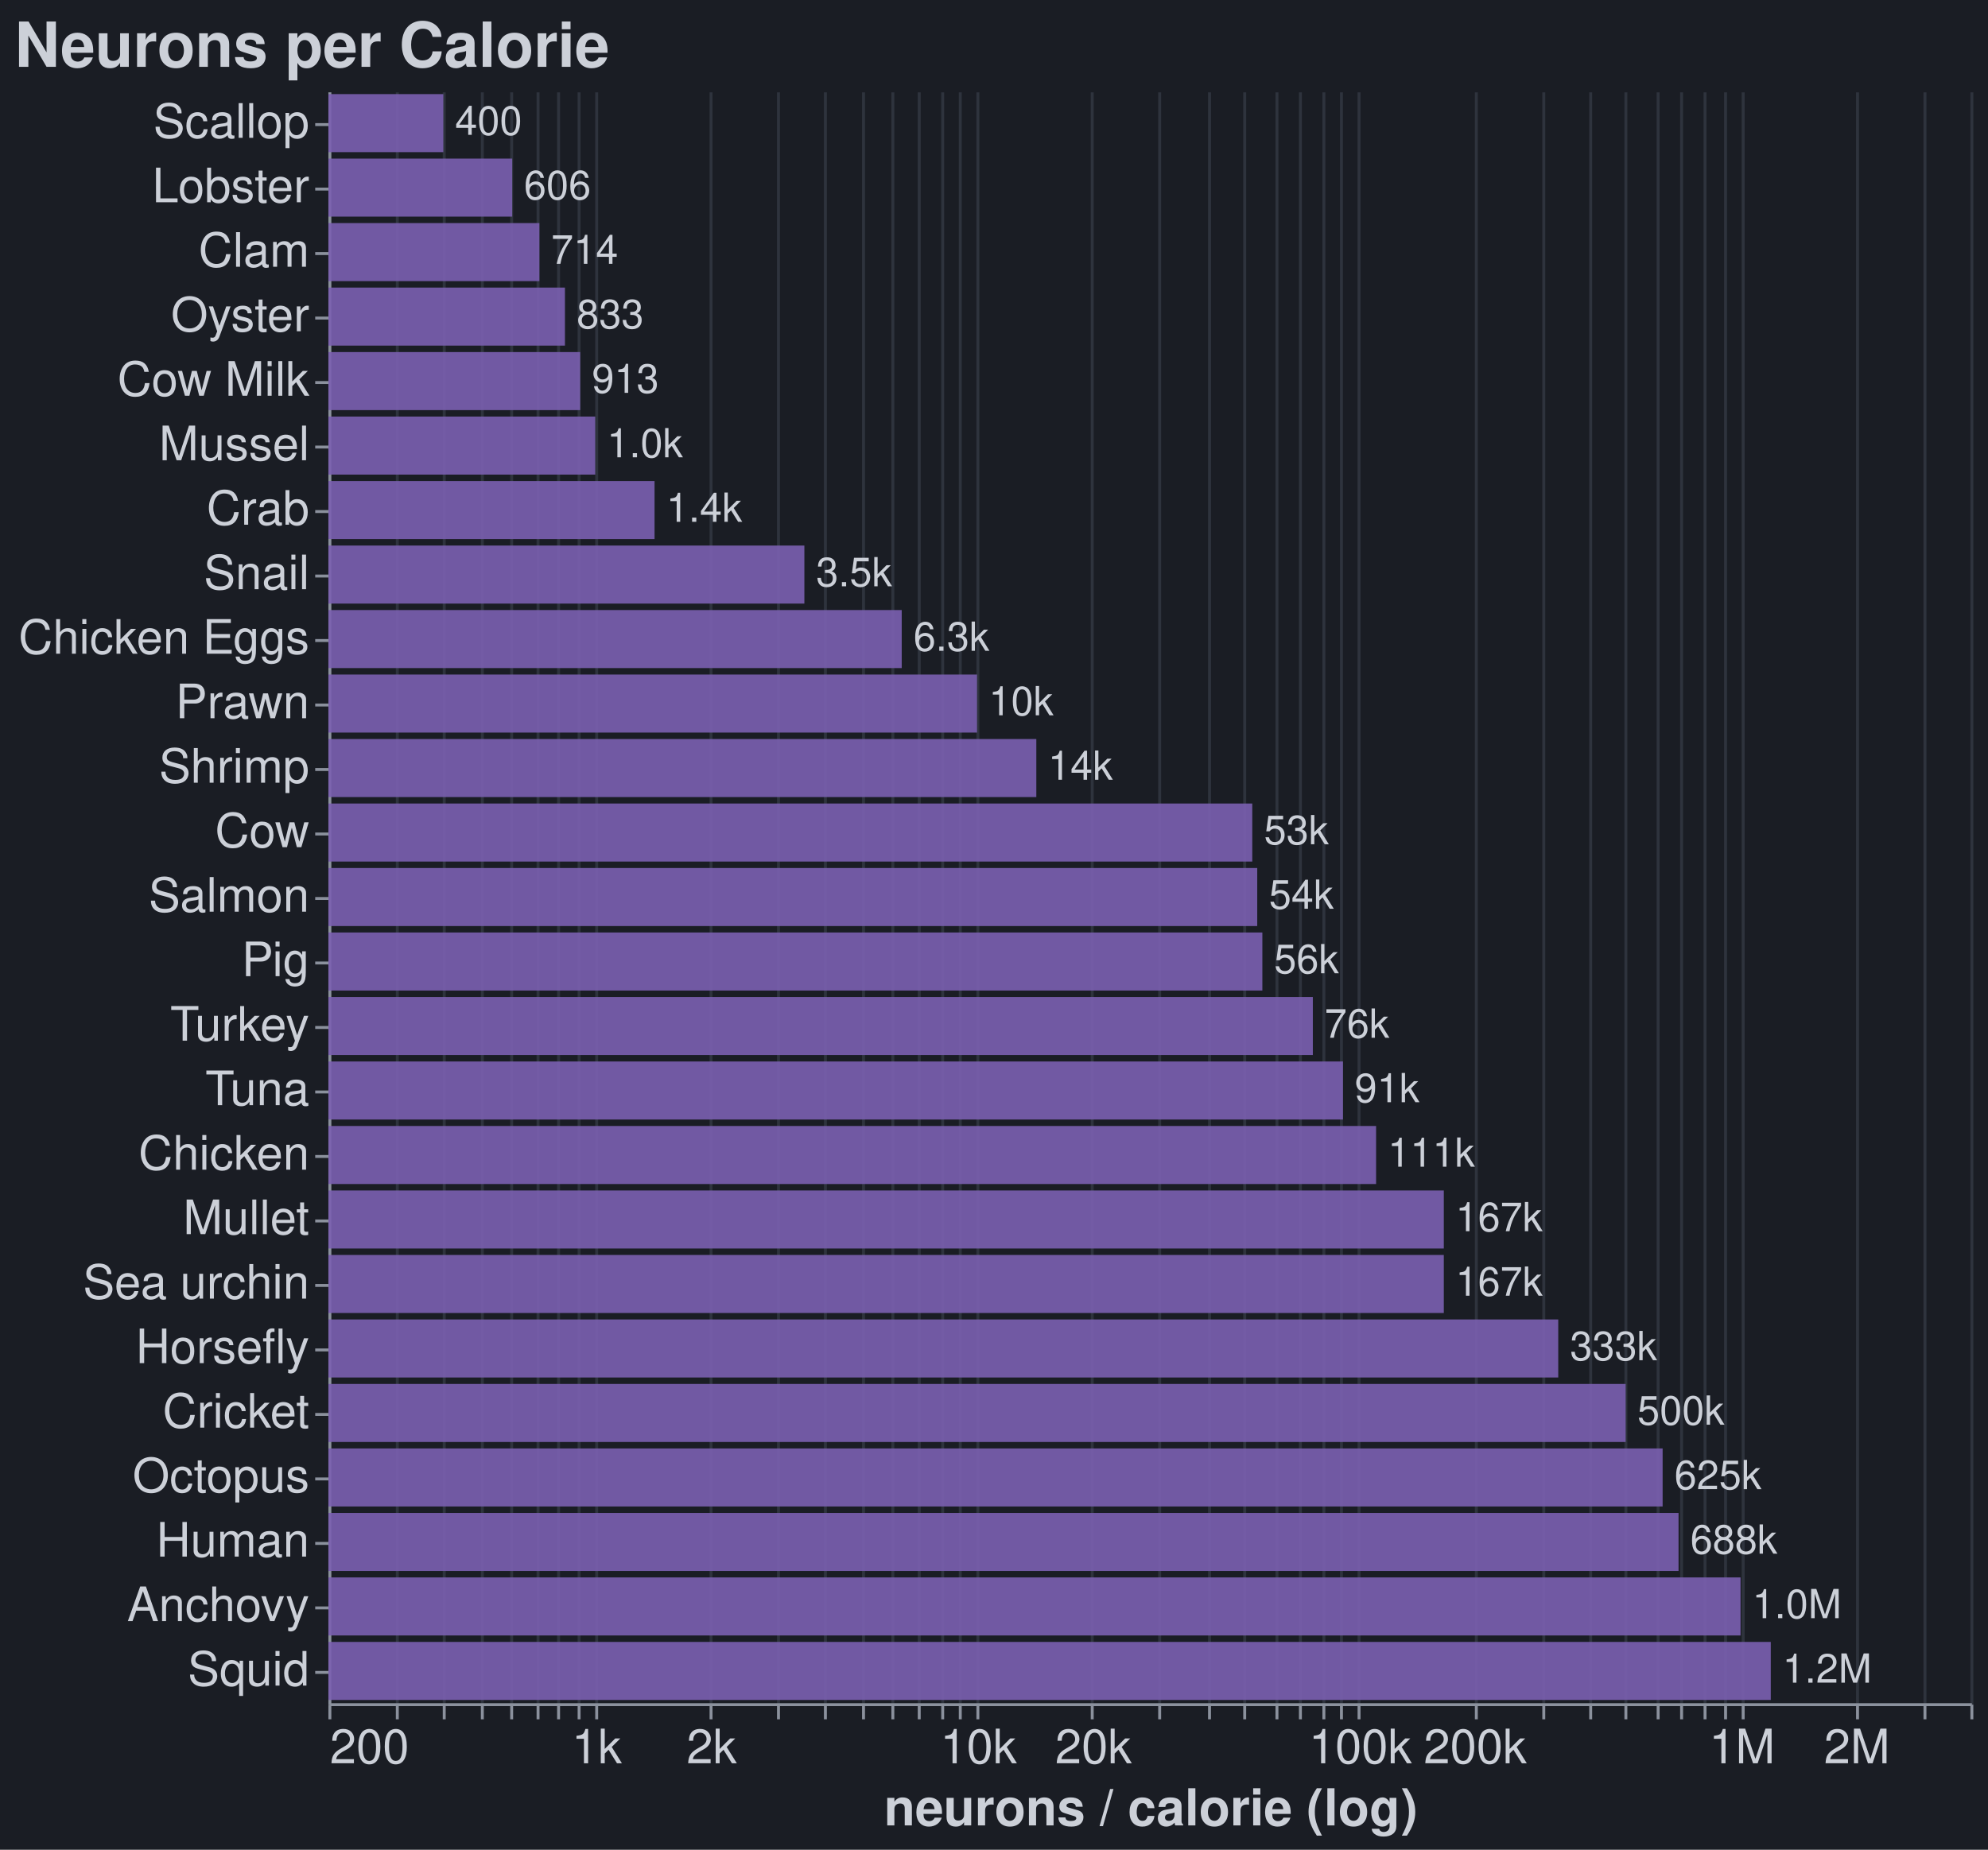
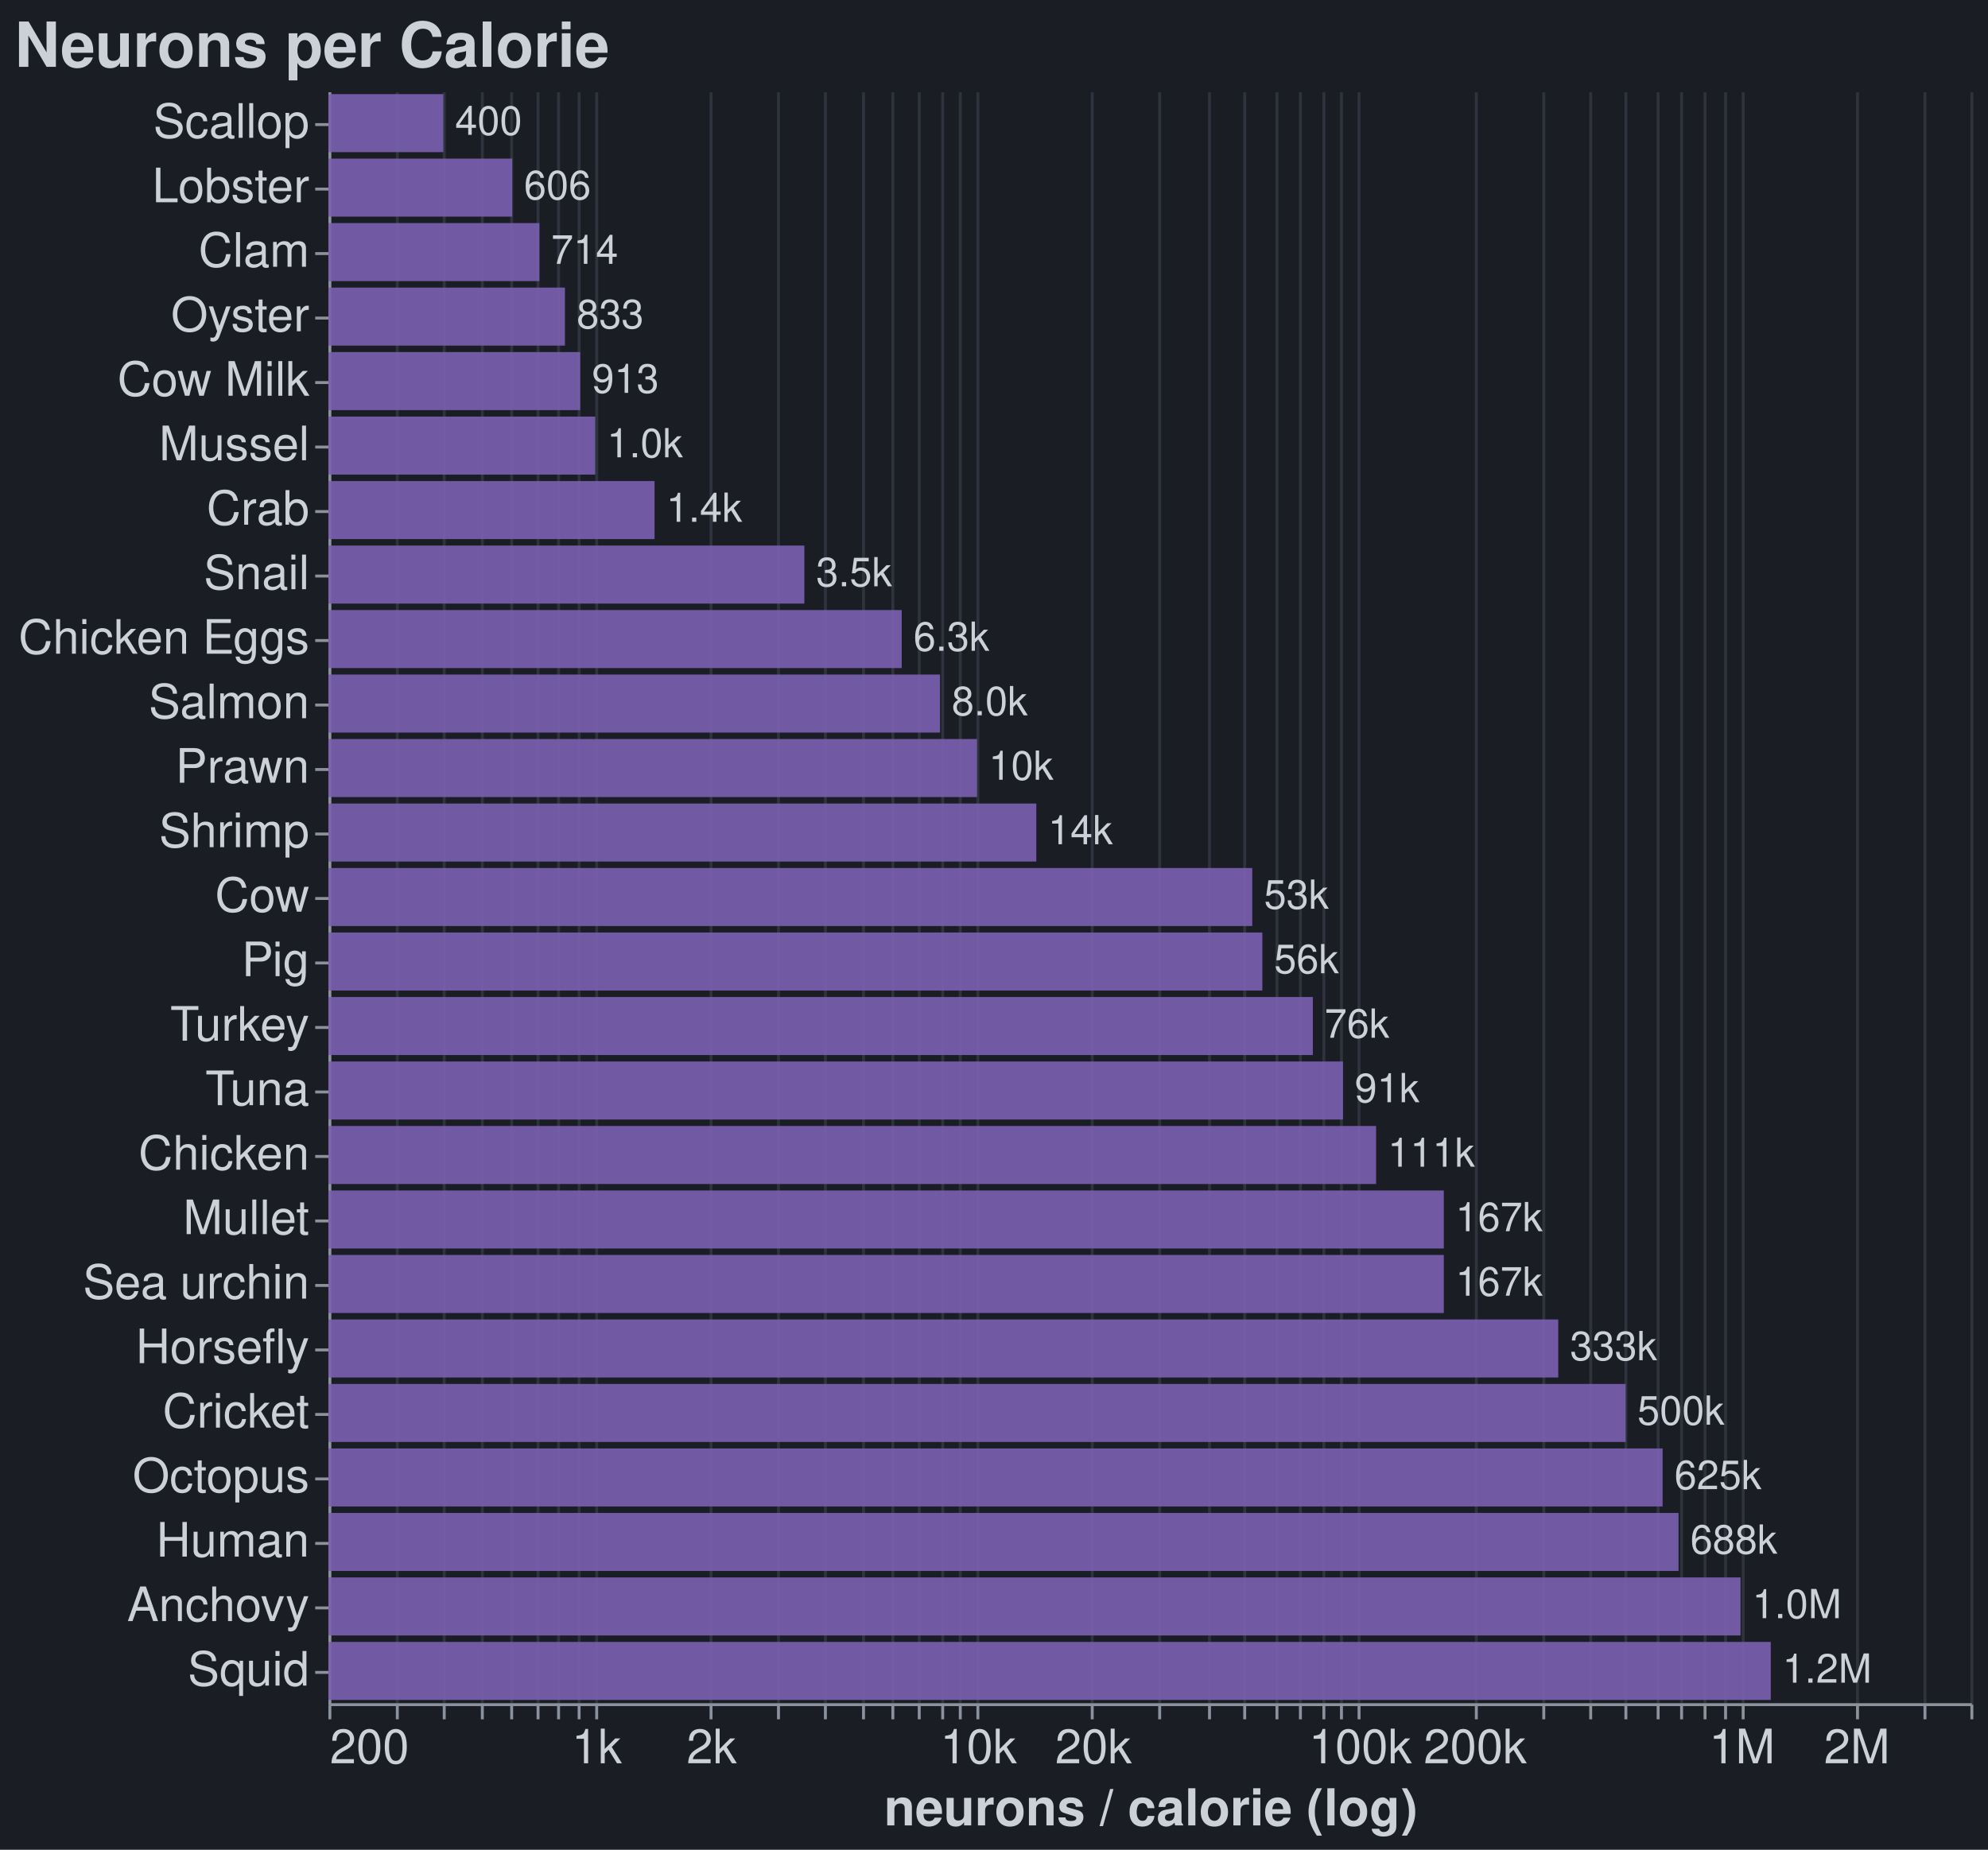
<svg xmlns="http://www.w3.org/2000/svg" version="1.1" class="marks" width="678" height="631" viewBox="0 0 678 631">
  <rect width="678" height="631" fill="#1a1d24" />
  <g fill="none" stroke-miterlimit="10" transform="translate(112,31)">
    <g class="mark-group role-frame root" role="graphics-object" aria-roledescription="group mark container">
      <g transform="translate(0,0)">
        <path class="background" aria-hidden="true" d="M0,0h560v550h-560Z" />
        <g>
          <g class="mark-group role-axis" aria-hidden="true">
            <g transform="translate(0.5,550.5)">
              <path class="background" aria-hidden="true" d="M0,0h0v0h0Z" pointer-events="none" />
              <g>
                <g class="mark-rule role-axis-grid" pointer-events="none">
                  <line transform="translate(0,0)" x2="0" y2="-550" stroke="#2e333d" stroke-width="1" opacity="1" />
                  <line transform="translate(23,0)" x2="0" y2="-550" stroke="#2e333d" stroke-width="1" opacity="1" />
                  <line transform="translate(39,0)" x2="0" y2="-550" stroke="#2e333d" stroke-width="1" opacity="1" />
                  <line transform="translate(52,0)" x2="0" y2="-550" stroke="#2e333d" stroke-width="1" opacity="1" />
                  <line transform="translate(62,0)" x2="0" y2="-550" stroke="#2e333d" stroke-width="1" opacity="1" />
                  <line transform="translate(71,0)" x2="0" y2="-550" stroke="#2e333d" stroke-width="1" opacity="1" />
                  <line transform="translate(78,0)" x2="0" y2="-550" stroke="#2e333d" stroke-width="1" opacity="1" />
                  <line transform="translate(85,0)" x2="0" y2="-550" stroke="#2e333d" stroke-width="1" opacity="1" />
                  <line transform="translate(91,0)" x2="0" y2="-550" stroke="#2e333d" stroke-width="1" opacity="1" />
                  <line transform="translate(130,0)" x2="0" y2="-550" stroke="#2e333d" stroke-width="1" opacity="1" />
                  <line transform="translate(153,0)" x2="0" y2="-550" stroke="#2e333d" stroke-width="1" opacity="1" />
                  <line transform="translate(169,0)" x2="0" y2="-550" stroke="#2e333d" stroke-width="1" opacity="1" />
                  <line transform="translate(182,0)" x2="0" y2="-550" stroke="#2e333d" stroke-width="1" opacity="1" />
                  <line transform="translate(192,0)" x2="0" y2="-550" stroke="#2e333d" stroke-width="1" opacity="1" />
                  <line transform="translate(201,0)" x2="0" y2="-550" stroke="#2e333d" stroke-width="1" opacity="1" />
                  <line transform="translate(209,0)" x2="0" y2="-550" stroke="#2e333d" stroke-width="1" opacity="1" />
                  <line transform="translate(215,0)" x2="0" y2="-550" stroke="#2e333d" stroke-width="1" opacity="1" />
                  <line transform="translate(221,0)" x2="0" y2="-550" stroke="#2e333d" stroke-width="1" opacity="1" />
                  <line transform="translate(260,0)" x2="0" y2="-550" stroke="#2e333d" stroke-width="1" opacity="1" />
                  <line transform="translate(283,0)" x2="0" y2="-550" stroke="#2e333d" stroke-width="1" opacity="1" />
                  <line transform="translate(300,0)" x2="0" y2="-550" stroke="#2e333d" stroke-width="1" opacity="1" />
                  <line transform="translate(312,0)" x2="0" y2="-550" stroke="#2e333d" stroke-width="1" opacity="1" />
                  <line transform="translate(323,0)" x2="0" y2="-550" stroke="#2e333d" stroke-width="1" opacity="1" />
                  <line transform="translate(331,0)" x2="0" y2="-550" stroke="#2e333d" stroke-width="1" opacity="1" />
                  <line transform="translate(339,0)" x2="0" y2="-550" stroke="#2e333d" stroke-width="1" opacity="1" />
                  <line transform="translate(345,0)" x2="0" y2="-550" stroke="#2e333d" stroke-width="1" opacity="1" />
                  <line transform="translate(351,0)" x2="0" y2="-550" stroke="#2e333d" stroke-width="1" opacity="1" />
                  <line transform="translate(391,0)" x2="0" y2="-550" stroke="#2e333d" stroke-width="1" opacity="1" />
                  <line transform="translate(414,0)" x2="0" y2="-550" stroke="#2e333d" stroke-width="1" opacity="1" />
                  <line transform="translate(430,0)" x2="0" y2="-550" stroke="#2e333d" stroke-width="1" opacity="1" />
                  <line transform="translate(442,0)" x2="0" y2="-550" stroke="#2e333d" stroke-width="1" opacity="1" />
                  <line transform="translate(453,0)" x2="0" y2="-550" stroke="#2e333d" stroke-width="1" opacity="1" />
                  <line transform="translate(461,0)" x2="0" y2="-550" stroke="#2e333d" stroke-width="1" opacity="1" />
                  <line transform="translate(469,0)" x2="0" y2="-550" stroke="#2e333d" stroke-width="1" opacity="1" />
                  <line transform="translate(476,0)" x2="0" y2="-550" stroke="#2e333d" stroke-width="1" opacity="1" />
                  <line transform="translate(482,0)" x2="0" y2="-550" stroke="#2e333d" stroke-width="1" opacity="1" />
                  <line transform="translate(521,0)" x2="0" y2="-550" stroke="#2e333d" stroke-width="1" opacity="1" />
                  <line transform="translate(544,0)" x2="0" y2="-550" stroke="#2e333d" stroke-width="1" opacity="1" />
                  <line transform="translate(560,0)" x2="0" y2="-550" stroke="#2e333d" stroke-width="1" opacity="1" />
                </g>
              </g>
              <path class="foreground" aria-hidden="true" d="" pointer-events="none" display="none" />
            </g>
          </g>
          <g class="mark-group role-axis" role="graphics-symbol" aria-roledescription="axis" aria-label="X-axis titled 'neurons / calorie  (log)' for a log scale with values from 200 to 4M">
            <g transform="translate(0.5,550.5)">
              <path class="background" aria-hidden="true" d="M0,0h0v0h0Z" pointer-events="none" />
              <g>
                <g class="mark-rule role-axis-tick" pointer-events="none">
                  <line transform="translate(0,0)" x2="0" y2="5" stroke="#8b919d" stroke-width="1" opacity="1" />
                  <line transform="translate(23,0)" x2="0" y2="5" stroke="#8b919d" stroke-width="1" opacity="1" />
                  <line transform="translate(39,0)" x2="0" y2="5" stroke="#8b919d" stroke-width="1" opacity="1" />
                  <line transform="translate(52,0)" x2="0" y2="5" stroke="#8b919d" stroke-width="1" opacity="1" />
                  <line transform="translate(62,0)" x2="0" y2="5" stroke="#8b919d" stroke-width="1" opacity="1" />
                  <line transform="translate(71,0)" x2="0" y2="5" stroke="#8b919d" stroke-width="1" opacity="1" />
                  <line transform="translate(78,0)" x2="0" y2="5" stroke="#8b919d" stroke-width="1" opacity="1" />
                  <line transform="translate(85,0)" x2="0" y2="5" stroke="#8b919d" stroke-width="1" opacity="1" />
                  <line transform="translate(91,0)" x2="0" y2="5" stroke="#8b919d" stroke-width="1" opacity="1" />
                  <line transform="translate(130,0)" x2="0" y2="5" stroke="#8b919d" stroke-width="1" opacity="1" />
                  <line transform="translate(153,0)" x2="0" y2="5" stroke="#8b919d" stroke-width="1" opacity="1" />
                  <line transform="translate(169,0)" x2="0" y2="5" stroke="#8b919d" stroke-width="1" opacity="1" />
                  <line transform="translate(182,0)" x2="0" y2="5" stroke="#8b919d" stroke-width="1" opacity="1" />
                  <line transform="translate(192,0)" x2="0" y2="5" stroke="#8b919d" stroke-width="1" opacity="1" />
                  <line transform="translate(201,0)" x2="0" y2="5" stroke="#8b919d" stroke-width="1" opacity="1" />
                  <line transform="translate(209,0)" x2="0" y2="5" stroke="#8b919d" stroke-width="1" opacity="1" />
                  <line transform="translate(215,0)" x2="0" y2="5" stroke="#8b919d" stroke-width="1" opacity="1" />
                  <line transform="translate(221,0)" x2="0" y2="5" stroke="#8b919d" stroke-width="1" opacity="1" />
                  <line transform="translate(260,0)" x2="0" y2="5" stroke="#8b919d" stroke-width="1" opacity="1" />
                  <line transform="translate(283,0)" x2="0" y2="5" stroke="#8b919d" stroke-width="1" opacity="1" />
                  <line transform="translate(300,0)" x2="0" y2="5" stroke="#8b919d" stroke-width="1" opacity="1" />
                  <line transform="translate(312,0)" x2="0" y2="5" stroke="#8b919d" stroke-width="1" opacity="1" />
                  <line transform="translate(323,0)" x2="0" y2="5" stroke="#8b919d" stroke-width="1" opacity="1" />
                  <line transform="translate(331,0)" x2="0" y2="5" stroke="#8b919d" stroke-width="1" opacity="1" />
                  <line transform="translate(339,0)" x2="0" y2="5" stroke="#8b919d" stroke-width="1" opacity="1" />
                  <line transform="translate(345,0)" x2="0" y2="5" stroke="#8b919d" stroke-width="1" opacity="1" />
                  <line transform="translate(351,0)" x2="0" y2="5" stroke="#8b919d" stroke-width="1" opacity="1" />
                  <line transform="translate(391,0)" x2="0" y2="5" stroke="#8b919d" stroke-width="1" opacity="1" />
                  <line transform="translate(414,0)" x2="0" y2="5" stroke="#8b919d" stroke-width="1" opacity="1" />
                  <line transform="translate(430,0)" x2="0" y2="5" stroke="#8b919d" stroke-width="1" opacity="1" />
                  <line transform="translate(442,0)" x2="0" y2="5" stroke="#8b919d" stroke-width="1" opacity="1" />
                  <line transform="translate(453,0)" x2="0" y2="5" stroke="#8b919d" stroke-width="1" opacity="1" />
                  <line transform="translate(461,0)" x2="0" y2="5" stroke="#8b919d" stroke-width="1" opacity="1" />
                  <line transform="translate(469,0)" x2="0" y2="5" stroke="#8b919d" stroke-width="1" opacity="1" />
                  <line transform="translate(476,0)" x2="0" y2="5" stroke="#8b919d" stroke-width="1" opacity="1" />
                  <line transform="translate(482,0)" x2="0" y2="5" stroke="#8b919d" stroke-width="1" opacity="1" />
                  <line transform="translate(521,0)" x2="0" y2="5" stroke="#8b919d" stroke-width="1" opacity="1" />
                  <line transform="translate(544,0)" x2="0" y2="5" stroke="#8b919d" stroke-width="1" opacity="1" />
                  <line transform="translate(560,0)" x2="0" y2="5" stroke="#8b919d" stroke-width="1" opacity="1" />
                </g>
                <g class="mark-text role-axis-label" pointer-events="none">
                  <text text-anchor="start" transform="translate(0,20)" font-family="system-ui, -apple-system, Segoe UI, Helvetica, Arial, sans-serif" font-size="16.2px" fill="#ccd0d8" opacity="1">200</text>
                  <text text-anchor="middle" transform="translate(22.92732,20)" font-family="system-ui, -apple-system, Segoe UI, Helvetica, Arial, sans-serif" font-size="16.2px" fill="#ccd0d8" opacity="1" />
                  <text text-anchor="middle" transform="translate(39.19452,20)" font-family="system-ui, -apple-system, Segoe UI, Helvetica, Arial, sans-serif" font-size="16.2px" fill="#ccd0d8" opacity="1" />
                  <text text-anchor="middle" transform="translate(51.81233,20)" font-family="system-ui, -apple-system, Segoe UI, Helvetica, Arial, sans-serif" font-size="16.2px" fill="#ccd0d8" opacity="1" />
                  <text text-anchor="middle" transform="translate(62.12184,20)" font-family="system-ui, -apple-system, Segoe UI, Helvetica, Arial, sans-serif" font-size="16.2px" fill="#ccd0d8" opacity="1" />
                  <text text-anchor="middle" transform="translate(70.83841,20)" font-family="system-ui, -apple-system, Segoe UI, Helvetica, Arial, sans-serif" font-size="16.2px" fill="#ccd0d8" opacity="1" />
                  <text text-anchor="middle" transform="translate(78.38904,20)" font-family="system-ui, -apple-system, Segoe UI, Helvetica, Arial, sans-serif" font-size="16.2px" fill="#ccd0d8" opacity="1" />
                  <text text-anchor="middle" transform="translate(85.04916,20)" font-family="system-ui, -apple-system, Segoe UI, Helvetica, Arial, sans-serif" font-size="16.2px" fill="#ccd0d8" opacity="1" />
                  <text text-anchor="middle" transform="translate(91.00685,20)" font-family="system-ui, -apple-system, Segoe UI, Helvetica, Arial, sans-serif" font-size="16.2px" fill="#ccd0d8" opacity="1">1k</text>
                  <text text-anchor="middle" transform="translate(130.2014,20)" font-family="system-ui, -apple-system, Segoe UI, Helvetica, Arial, sans-serif" font-size="16.2px" fill="#ccd0d8" opacity="1">2k</text>
                  <text text-anchor="middle" transform="translate(153.1287,20)" font-family="system-ui, -apple-system, Segoe UI, Helvetica, Arial, sans-serif" font-size="16.2px" fill="#ccd0d8" opacity="1" />
                  <text text-anchor="middle" transform="translate(169.3959,20)" font-family="system-ui, -apple-system, Segoe UI, Helvetica, Arial, sans-serif" font-size="16.2px" fill="#ccd0d8" opacity="1" />
                  <text text-anchor="middle" transform="translate(182.0137,20)" font-family="system-ui, -apple-system, Segoe UI, Helvetica, Arial, sans-serif" font-size="16.2px" fill="#ccd0d8" opacity="1" />
                  <text text-anchor="middle" transform="translate(192.3232,20)" font-family="system-ui, -apple-system, Segoe UI, Helvetica, Arial, sans-serif" font-size="16.2px" fill="#ccd0d8" opacity="1" />
                  <text text-anchor="middle" transform="translate(201.0398,20)" font-family="system-ui, -apple-system, Segoe UI, Helvetica, Arial, sans-serif" font-size="16.2px" fill="#ccd0d8" opacity="1" />
                  <text text-anchor="middle" transform="translate(208.5904,20)" font-family="system-ui, -apple-system, Segoe UI, Helvetica, Arial, sans-serif" font-size="16.2px" fill="#ccd0d8" opacity="1" />
                  <text text-anchor="middle" transform="translate(215.2505,20)" font-family="system-ui, -apple-system, Segoe UI, Helvetica, Arial, sans-serif" font-size="16.2px" fill="#ccd0d8" opacity="1" />
                  <text text-anchor="middle" transform="translate(221.2082,20)" font-family="system-ui, -apple-system, Segoe UI, Helvetica, Arial, sans-serif" font-size="16.2px" fill="#ccd0d8" opacity="1">10k</text>
                  <text text-anchor="middle" transform="translate(260.4027,20)" font-family="system-ui, -apple-system, Segoe UI, Helvetica, Arial, sans-serif" font-size="16.2px" fill="#ccd0d8" opacity="1">20k</text>
                  <text text-anchor="middle" transform="translate(283.3301,20)" font-family="system-ui, -apple-system, Segoe UI, Helvetica, Arial, sans-serif" font-size="16.2px" fill="#ccd0d8" opacity="1" />
                  <text text-anchor="middle" transform="translate(299.5973,20)" font-family="system-ui, -apple-system, Segoe UI, Helvetica, Arial, sans-serif" font-size="16.2px" fill="#ccd0d8" opacity="1" />
                  <text text-anchor="middle" transform="translate(312.2151,20)" font-family="system-ui, -apple-system, Segoe UI, Helvetica, Arial, sans-serif" font-size="16.2px" fill="#ccd0d8" opacity="1" />
                  <text text-anchor="middle" transform="translate(322.5246,20)" font-family="system-ui, -apple-system, Segoe UI, Helvetica, Arial, sans-serif" font-size="16.2px" fill="#ccd0d8" opacity="1" />
                  <text text-anchor="middle" transform="translate(331.2411,20)" font-family="system-ui, -apple-system, Segoe UI, Helvetica, Arial, sans-serif" font-size="16.2px" fill="#ccd0d8" opacity="1" />
                  <text text-anchor="middle" transform="translate(338.7918,20)" font-family="system-ui, -apple-system, Segoe UI, Helvetica, Arial, sans-serif" font-size="16.2px" fill="#ccd0d8" opacity="1" />
                  <text text-anchor="middle" transform="translate(345.4519,20)" font-family="system-ui, -apple-system, Segoe UI, Helvetica, Arial, sans-serif" font-size="16.2px" fill="#ccd0d8" opacity="1" />
                  <text text-anchor="middle" transform="translate(351.4096,20)" font-family="system-ui, -apple-system, Segoe UI, Helvetica, Arial, sans-serif" font-size="16.2px" fill="#ccd0d8" opacity="1">100k</text>
                  <text text-anchor="middle" transform="translate(390.6041,20)" font-family="system-ui, -apple-system, Segoe UI, Helvetica, Arial, sans-serif" font-size="16.2px" fill="#ccd0d8" opacity="1">200k</text>
                  <text text-anchor="middle" transform="translate(413.5314,20)" font-family="system-ui, -apple-system, Segoe UI, Helvetica, Arial, sans-serif" font-size="16.2px" fill="#ccd0d8" opacity="1" />
                  <text text-anchor="middle" transform="translate(429.7986,20)" font-family="system-ui, -apple-system, Segoe UI, Helvetica, Arial, sans-serif" font-size="16.2px" fill="#ccd0d8" opacity="1" />
                  <text text-anchor="middle" transform="translate(442.4164,20)" font-family="system-ui, -apple-system, Segoe UI, Helvetica, Arial, sans-serif" font-size="16.2px" fill="#ccd0d8" opacity="1" />
                  <text text-anchor="middle" transform="translate(452.726,20)" font-family="system-ui, -apple-system, Segoe UI, Helvetica, Arial, sans-serif" font-size="16.2px" fill="#ccd0d8" opacity="1" />
                  <text text-anchor="middle" transform="translate(461.4425,20)" font-family="system-ui, -apple-system, Segoe UI, Helvetica, Arial, sans-serif" font-size="16.2px" fill="#ccd0d8" opacity="1" />
                  <text text-anchor="middle" transform="translate(468.9931,20)" font-family="system-ui, -apple-system, Segoe UI, Helvetica, Arial, sans-serif" font-size="16.2px" fill="#ccd0d8" opacity="1" />
                  <text text-anchor="middle" transform="translate(475.6533,20)" font-family="system-ui, -apple-system, Segoe UI, Helvetica, Arial, sans-serif" font-size="16.2px" fill="#ccd0d8" opacity="1" />
                  <text text-anchor="middle" transform="translate(481.611,20)" font-family="system-ui, -apple-system, Segoe UI, Helvetica, Arial, sans-serif" font-size="16.2px" fill="#ccd0d8" opacity="1">1M</text>
                  <text text-anchor="middle" transform="translate(520.8055,20)" font-family="system-ui, -apple-system, Segoe UI, Helvetica, Arial, sans-serif" font-size="16.2px" fill="#ccd0d8" opacity="1">2M</text>
                  <text text-anchor="middle" transform="translate(543.7328,20)" font-family="system-ui, -apple-system, Segoe UI, Helvetica, Arial, sans-serif" font-size="16.2px" fill="#ccd0d8" opacity="1" />
                  <text text-anchor="end" transform="translate(560,20)" font-family="system-ui, -apple-system, Segoe UI, Helvetica, Arial, sans-serif" font-size="16.2px" fill="#ccd0d8" opacity="1" />
                </g>
                <g class="mark-rule role-axis-domain" pointer-events="none">
                  <line transform="translate(0,0)" x2="560" y2="0" stroke="#8b919d" stroke-width="1" opacity="1" />
                </g>
                <g class="mark-text role-axis-title" pointer-events="none">
                  <text text-anchor="middle" transform="translate(280,41.2)" font-family="system-ui, -apple-system, Segoe UI, Helvetica, Arial, sans-serif" font-size="17.4px" font-weight="bold" fill="#ccd0d8" opacity="1">neurons / calorie  (log)</text>
                </g>
              </g>
              <path class="foreground" aria-hidden="true" d="" pointer-events="none" display="none" />
            </g>
          </g>
          <g class="mark-group role-axis" role="graphics-symbol" aria-roledescription="axis" aria-label="Y-axis for a discrete scale with 25 values: Scallop, Lobster, Clam, Oyster, Cow Milk, ending with Squid">
            <g transform="translate(0.5,0.5)">
              <path class="background" aria-hidden="true" d="M0,0h0v0h0Z" pointer-events="none" />
              <g>
                <g class="mark-rule role-axis-tick" pointer-events="none">
                  <line transform="translate(0,11)" x2="-5" y2="0" stroke="#8b919d" stroke-width="1" opacity="1" />
                  <line transform="translate(0,33)" x2="-5" y2="0" stroke="#8b919d" stroke-width="1" opacity="1" />
                  <line transform="translate(0,55)" x2="-5" y2="0" stroke="#8b919d" stroke-width="1" opacity="1" />
                  <line transform="translate(0,77)" x2="-5" y2="0" stroke="#8b919d" stroke-width="1" opacity="1" />
                  <line transform="translate(0,99)" x2="-5" y2="0" stroke="#8b919d" stroke-width="1" opacity="1" />
                  <line transform="translate(0,121)" x2="-5" y2="0" stroke="#8b919d" stroke-width="1" opacity="1" />
                  <line transform="translate(0,143)" x2="-5" y2="0" stroke="#8b919d" stroke-width="1" opacity="1" />
                  <line transform="translate(0,165)" x2="-5" y2="0" stroke="#8b919d" stroke-width="1" opacity="1" />
                  <line transform="translate(0,187)" x2="-5" y2="0" stroke="#8b919d" stroke-width="1" opacity="1" />
                  <line transform="translate(0,209)" x2="-5" y2="0" stroke="#8b919d" stroke-width="1" opacity="1" />
                  <line transform="translate(0,231)" x2="-5" y2="0" stroke="#8b919d" stroke-width="1" opacity="1" />
                  <line transform="translate(0,253)" x2="-5" y2="0" stroke="#8b919d" stroke-width="1" opacity="1" />
                  <line transform="translate(0,275)" x2="-5" y2="0" stroke="#8b919d" stroke-width="1" opacity="1" />
                  <line transform="translate(0,297)" x2="-5" y2="0" stroke="#8b919d" stroke-width="1" opacity="1" />
                  <line transform="translate(0,319)" x2="-5" y2="0" stroke="#8b919d" stroke-width="1" opacity="1" />
                  <line transform="translate(0,341)" x2="-5" y2="0" stroke="#8b919d" stroke-width="1" opacity="1" />
                  <line transform="translate(0,363)" x2="-5" y2="0" stroke="#8b919d" stroke-width="1" opacity="1" />
                  <line transform="translate(0,385)" x2="-5" y2="0" stroke="#8b919d" stroke-width="1" opacity="1" />
                  <line transform="translate(0,407)" x2="-5" y2="0" stroke="#8b919d" stroke-width="1" opacity="1" />
                  <line transform="translate(0,429)" x2="-5" y2="0" stroke="#8b919d" stroke-width="1" opacity="1" />
                  <line transform="translate(0,451)" x2="-5" y2="0" stroke="#8b919d" stroke-width="1" opacity="1" />
                  <line transform="translate(0,473)" x2="-5" y2="0" stroke="#8b919d" stroke-width="1" opacity="1" />
                  <line transform="translate(0,495)" x2="-5" y2="0" stroke="#8b919d" stroke-width="1" opacity="1" />
                  <line transform="translate(0,517)" x2="-5" y2="0" stroke="#8b919d" stroke-width="1" opacity="1" />
                  <line transform="translate(0,539)" x2="-5" y2="0" stroke="#8b919d" stroke-width="1" opacity="1" />
                </g>
                <g class="mark-text role-axis-label" pointer-events="none">
                  <text text-anchor="end" transform="translate(-7,15.5)" font-family="system-ui, -apple-system, Segoe UI, Helvetica, Arial, sans-serif" font-size="16.2px" fill="#ccd0d8" opacity="1">Scallop</text>
                  <text text-anchor="end" transform="translate(-7,37.5)" font-family="system-ui, -apple-system, Segoe UI, Helvetica, Arial, sans-serif" font-size="16.2px" fill="#ccd0d8" opacity="1">Lobster</text>
                  <text text-anchor="end" transform="translate(-7,59.5)" font-family="system-ui, -apple-system, Segoe UI, Helvetica, Arial, sans-serif" font-size="16.2px" fill="#ccd0d8" opacity="1">Clam</text>
                  <text text-anchor="end" transform="translate(-7,81.5)" font-family="system-ui, -apple-system, Segoe UI, Helvetica, Arial, sans-serif" font-size="16.2px" fill="#ccd0d8" opacity="1">Oyster</text>
                  <text text-anchor="end" transform="translate(-7,103.5)" font-family="system-ui, -apple-system, Segoe UI, Helvetica, Arial, sans-serif" font-size="16.2px" fill="#ccd0d8" opacity="1">Cow Milk</text>
                  <text text-anchor="end" transform="translate(-7,125.5)" font-family="system-ui, -apple-system, Segoe UI, Helvetica, Arial, sans-serif" font-size="16.2px" fill="#ccd0d8" opacity="1">Mussel</text>
                  <text text-anchor="end" transform="translate(-7,147.5)" font-family="system-ui, -apple-system, Segoe UI, Helvetica, Arial, sans-serif" font-size="16.2px" fill="#ccd0d8" opacity="1">Crab</text>
                  <text text-anchor="end" transform="translate(-7,169.5)" font-family="system-ui, -apple-system, Segoe UI, Helvetica, Arial, sans-serif" font-size="16.2px" fill="#ccd0d8" opacity="1">Snail</text>
                  <text text-anchor="end" transform="translate(-7,191.5)" font-family="system-ui, -apple-system, Segoe UI, Helvetica, Arial, sans-serif" font-size="16.2px" fill="#ccd0d8" opacity="1">Chicken Eggs</text>
-                   <text text-anchor="end" transform="translate(-7,213.5)" font-family="system-ui, -apple-system, Segoe UI, Helvetica, Arial, sans-serif" font-size="16.2px" fill="#ccd0d8" opacity="1">Prawn</text>
-                   <text text-anchor="end" transform="translate(-7,235.5)" font-family="system-ui, -apple-system, Segoe UI, Helvetica, Arial, sans-serif" font-size="16.2px" fill="#ccd0d8" opacity="1">Shrimp</text>
-                   <text text-anchor="end" transform="translate(-7,257.5)" font-family="system-ui, -apple-system, Segoe UI, Helvetica, Arial, sans-serif" font-size="16.2px" fill="#ccd0d8" opacity="1">Cow</text>
-                   <text text-anchor="end" transform="translate(-7,279.5)" font-family="system-ui, -apple-system, Segoe UI, Helvetica, Arial, sans-serif" font-size="16.2px" fill="#ccd0d8" opacity="1">Salmon</text>
+                   <text text-anchor="end" transform="translate(-7,213.5)" font-family="system-ui, -apple-system, Segoe UI, Helvetica, Arial, sans-serif" font-size="16.2px" fill="#ccd0d8" opacity="1">Salmon</text>
+                   <text text-anchor="end" transform="translate(-7,235.5)" font-family="system-ui, -apple-system, Segoe UI, Helvetica, Arial, sans-serif" font-size="16.2px" fill="#ccd0d8" opacity="1">Prawn</text>
+                   <text text-anchor="end" transform="translate(-7,257.5)" font-family="system-ui, -apple-system, Segoe UI, Helvetica, Arial, sans-serif" font-size="16.2px" fill="#ccd0d8" opacity="1">Shrimp</text>
+                   <text text-anchor="end" transform="translate(-7,279.5)" font-family="system-ui, -apple-system, Segoe UI, Helvetica, Arial, sans-serif" font-size="16.2px" fill="#ccd0d8" opacity="1">Cow</text>
                  <text text-anchor="end" transform="translate(-7,301.5)" font-family="system-ui, -apple-system, Segoe UI, Helvetica, Arial, sans-serif" font-size="16.2px" fill="#ccd0d8" opacity="1">Pig</text>
                  <text text-anchor="end" transform="translate(-7,323.5)" font-family="system-ui, -apple-system, Segoe UI, Helvetica, Arial, sans-serif" font-size="16.2px" fill="#ccd0d8" opacity="1">Turkey</text>
                  <text text-anchor="end" transform="translate(-7,345.5)" font-family="system-ui, -apple-system, Segoe UI, Helvetica, Arial, sans-serif" font-size="16.2px" fill="#ccd0d8" opacity="1">Tuna</text>
                  <text text-anchor="end" transform="translate(-7,367.5)" font-family="system-ui, -apple-system, Segoe UI, Helvetica, Arial, sans-serif" font-size="16.2px" fill="#ccd0d8" opacity="1">Chicken</text>
                  <text text-anchor="end" transform="translate(-7,389.5)" font-family="system-ui, -apple-system, Segoe UI, Helvetica, Arial, sans-serif" font-size="16.2px" fill="#ccd0d8" opacity="1">Mullet</text>
                  <text text-anchor="end" transform="translate(-7,411.5)" font-family="system-ui, -apple-system, Segoe UI, Helvetica, Arial, sans-serif" font-size="16.2px" fill="#ccd0d8" opacity="1">Sea urchin</text>
                  <text text-anchor="end" transform="translate(-7,433.5)" font-family="system-ui, -apple-system, Segoe UI, Helvetica, Arial, sans-serif" font-size="16.2px" fill="#ccd0d8" opacity="1">Horsefly</text>
                  <text text-anchor="end" transform="translate(-7,455.5)" font-family="system-ui, -apple-system, Segoe UI, Helvetica, Arial, sans-serif" font-size="16.2px" fill="#ccd0d8" opacity="1">Cricket</text>
                  <text text-anchor="end" transform="translate(-7,477.5)" font-family="system-ui, -apple-system, Segoe UI, Helvetica, Arial, sans-serif" font-size="16.2px" fill="#ccd0d8" opacity="1">Octopus</text>
                  <text text-anchor="end" transform="translate(-7,499.5)" font-family="system-ui, -apple-system, Segoe UI, Helvetica, Arial, sans-serif" font-size="16.2px" fill="#ccd0d8" opacity="1">Human</text>
                  <text text-anchor="end" transform="translate(-7,521.5)" font-family="system-ui, -apple-system, Segoe UI, Helvetica, Arial, sans-serif" font-size="16.2px" fill="#ccd0d8" opacity="1">Anchovy</text>
                  <text text-anchor="end" transform="translate(-7,543.5)" font-family="system-ui, -apple-system, Segoe UI, Helvetica, Arial, sans-serif" font-size="16.2px" fill="#ccd0d8" opacity="1">Squid</text>
                </g>
                <g class="mark-rule role-axis-domain" pointer-events="none">
                  <line transform="translate(0,0)" x2="0" y2="550" stroke="#8b919d" stroke-width="1" opacity="1" />
                </g>
              </g>
              <path class="foreground" aria-hidden="true" d="" pointer-events="none" display="none" />
            </g>
          </g>
          <g class="mark-rect role-mark layer_0_marks" role="graphics-object" aria-roledescription="rect mark container">
            <path aria-label="neurons / calorie  (log): 400; item: Scallop; base: 200" role="graphics-symbol" aria-roledescription="bar" d="M0,1.1h39.195v19.8h-39.195Z" fill="#7a5fb0" opacity="0.9" />
            <path aria-label="neurons / calorie  (log): 606; item: Lobster; base: 200" role="graphics-symbol" aria-roledescription="bar" d="M0,23.1h62.684v19.8h-62.684Z" fill="#7a5fb0" opacity="0.9" />
            <path aria-label="neurons / calorie  (log): 714; item: Clam; base: 200" role="graphics-symbol" aria-roledescription="bar" d="M0,45.1h71.958v19.8h-71.958Z" fill="#7a5fb0" opacity="0.9" />
            <path aria-label="neurons / calorie  (log): 833; item: Oyster; base: 200" role="graphics-symbol" aria-roledescription="bar" d="M0,67.1h80.675v19.8h-80.675Z" fill="#7a5fb0" opacity="0.9" />
            <path aria-label="neurons / calorie  (log): 913; item: Cow Milk; base: 200" role="graphics-symbol" aria-roledescription="bar" d="M0,89.1h85.86v19.8h-85.86Z" fill="#7a5fb0" opacity="0.9" />
            <path aria-label="neurons / calorie  (log): 1k; item: Mussel; base: 200" role="graphics-symbol" aria-roledescription="bar" d="M0,111.1h91.007v19.8h-91.007Z" fill="#7a5fb0" opacity="0.9" />
            <path aria-label="neurons / calorie  (log): 1.43k; item: Crab; base: 200" role="graphics-symbol" aria-roledescription="bar" d="M0,133.1h111.232v19.8h-111.232Z" fill="#7a5fb0" opacity="0.9" />
            <path aria-label="neurons / calorie  (log): 3.53k; item: Snail; base: 200" role="graphics-symbol" aria-roledescription="bar" d="M0,155.1h162.328v19.8h-162.328Z" fill="#7a5fb0" opacity="0.9" />
            <path aria-label="neurons / calorie  (log): 6.35k; item: Chicken Eggs; base: 200" role="graphics-symbol" aria-roledescription="bar" d="M0,177.1h195.529v19.8h-195.529Z" fill="#7a5fb0" opacity="0.9" />
-             <path aria-label="neurons / calorie  (log): 10k; item: Prawn; base: 200" role="graphics-symbol" aria-roledescription="bar" d="M0,199.1h221.208v19.8h-221.208Z" fill="#7a5fb0" opacity="0.9" />
-             <path aria-label="neurons / calorie  (log): 14.3k; item: Shrimp; base: 200" role="graphics-symbol" aria-roledescription="bar" d="M0,221.1h241.433v19.8h-241.433Z" fill="#7a5fb0" opacity="0.9" />
-             <path aria-label="neurons / calorie  (log): 52.6k; item: Cow; base: 200" role="graphics-symbol" aria-roledescription="bar" d="M0,243.1h315.082v19.8h-315.082Z" fill="#7a5fb0" opacity="0.9" />
-             <path aria-label="neurons / calorie  (log): 54.2k; item: Salmon; base: 200" role="graphics-symbol" aria-roledescription="bar" d="M0,265.1h316.776v19.8h-316.776Z" fill="#7a5fb0" opacity="0.9" />
+             <path aria-label="neurons / calorie  (log): 8k; item: Salmon; base: 200" role="graphics-symbol" aria-roledescription="bar" d="M0,199.1h208.59v19.8h-208.59Z" fill="#7a5fb0" opacity="0.9" />
+             <path aria-label="neurons / calorie  (log): 10k; item: Prawn; base: 200" role="graphics-symbol" aria-roledescription="bar" d="M0,221.1h221.208v19.8h-221.208Z" fill="#7a5fb0" opacity="0.9" />
+             <path aria-label="neurons / calorie  (log): 14.3k; item: Shrimp; base: 200" role="graphics-symbol" aria-roledescription="bar" d="M0,243.1h241.433v19.8h-241.433Z" fill="#7a5fb0" opacity="0.9" />
+             <path aria-label="neurons / calorie  (log): 52.6k; item: Cow; base: 200" role="graphics-symbol" aria-roledescription="bar" d="M0,265.1h315.082v19.8h-315.082Z" fill="#7a5fb0" opacity="0.9" />
            <path aria-label="neurons / calorie  (log): 55.9k; item: Pig; base: 200" role="graphics-symbol" aria-roledescription="bar" d="M0,287.1h318.522v19.8h-318.522Z" fill="#7a5fb0" opacity="0.9" />
            <path aria-label="neurons / calorie  (log): 75.8k; item: Turkey; base: 200" role="graphics-symbol" aria-roledescription="bar" d="M0,309.1h335.742v19.8h-335.742Z" fill="#7a5fb0" opacity="0.9" />
            <path aria-label="neurons / calorie  (log): 90.9k; item: Tuna; base: 200" role="graphics-symbol" aria-roledescription="bar" d="M0,331.1h346.015v19.8h-346.015Z" fill="#7a5fb0" opacity="0.9" />
            <path aria-label="neurons / calorie  (log): 111k; item: Chicken; base: 200" role="graphics-symbol" aria-roledescription="bar" d="M0,353.1h357.311v19.8h-357.311Z" fill="#7a5fb0" opacity="0.9" />
            <path aria-label="neurons / calorie  (log): 167k; item: Mullet; base: 200" role="graphics-symbol" aria-roledescription="bar" d="M0,375.1h380.408v19.8h-380.408Z" fill="#7a5fb0" opacity="0.9" />
            <path aria-label="neurons / calorie  (log): 167k; item: Sea urchin; base: 200" role="graphics-symbol" aria-roledescription="bar" d="M0,397.1h380.408v19.8h-380.408Z" fill="#7a5fb0" opacity="0.9" />
            <path aria-label="neurons / calorie  (log): 333k; item: Horsefly; base: 200" role="graphics-symbol" aria-roledescription="bar" d="M0,419.1h419.433v19.8h-419.433Z" fill="#7a5fb0" opacity="0.9" />
            <path aria-label="neurons / calorie  (log): 500k; item: Cricket; base: 200" role="graphics-symbol" aria-roledescription="bar" d="M0,441.1h442.416v19.8h-442.416Z" fill="#7a5fb0" opacity="0.9" />
            <path aria-label="neurons / calorie  (log): 625k; item: Octopus; base: 200" role="graphics-symbol" aria-roledescription="bar" d="M0,463.1h455.034v19.8h-455.034Z" fill="#7a5fb0" opacity="0.9" />
            <path aria-label="neurons / calorie  (log): 688k; item: Human; base: 200" role="graphics-symbol" aria-roledescription="bar" d="M0,485.1h460.465v19.8h-460.465Z" fill="#7a5fb0" opacity="0.9" />
            <path aria-label="neurons / calorie  (log): 1M; item: Anchovy; base: 200" role="graphics-symbol" aria-roledescription="bar" d="M0,507.1h481.611v19.8h-481.611Z" fill="#7a5fb0" opacity="0.9" />
            <path aria-label="neurons / calorie  (log): 1.2M; item: Squid; base: 200" role="graphics-symbol" aria-roledescription="bar" d="M0,529.1h491.92v19.8h-491.92Z" fill="#7a5fb0" opacity="0.9" />
          </g>
          <g class="mark-text role-mark layer_1_marks" role="graphics-object" aria-roledescription="text mark container">
            <text aria-label="v: 400; item: Scallop; label: 400" role="graphics-symbol" aria-roledescription="text mark" text-anchor="start" transform="translate(43.19452,15)" font-family="system-ui, -apple-system, Segoe UI, Helvetica, Arial, sans-serif" font-size="13.7px" fill="#ccd0d8">400</text>
            <text aria-label="v: 606; item: Lobster; label: 606" role="graphics-symbol" aria-roledescription="text mark" text-anchor="start" transform="translate(66.68449,37)" font-family="system-ui, -apple-system, Segoe UI, Helvetica, Arial, sans-serif" font-size="13.7px" fill="#ccd0d8">606</text>
            <text aria-label="v: 714; item: Clam; label: 714" role="graphics-symbol" aria-roledescription="text mark" text-anchor="start" transform="translate(75.95816,59)" font-family="system-ui, -apple-system, Segoe UI, Helvetica, Arial, sans-serif" font-size="13.7px" fill="#ccd0d8">714</text>
            <text aria-label="v: 833; item: Oyster; label: 833" role="graphics-symbol" aria-roledescription="text mark" text-anchor="start" transform="translate(84.67472,81)" font-family="system-ui, -apple-system, Segoe UI, Helvetica, Arial, sans-serif" font-size="13.7px" fill="#ccd0d8">833</text>
            <text aria-label="v: 913; item: Cow Milk; label: 913" role="graphics-symbol" aria-roledescription="text mark" text-anchor="start" transform="translate(89.86009,103)" font-family="system-ui, -apple-system, Segoe UI, Helvetica, Arial, sans-serif" font-size="13.7px" fill="#ccd0d8">913</text>
            <text aria-label="v: 1000; item: Mussel; label: 1.0k" role="graphics-symbol" aria-roledescription="text mark" text-anchor="start" transform="translate(95.00685,125)" font-family="system-ui, -apple-system, Segoe UI, Helvetica, Arial, sans-serif" font-size="13.7px" fill="#ccd0d8">1.0k</text>
            <text aria-label="v: 1430; item: Crab; label: 1.4k" role="graphics-symbol" aria-roledescription="text mark" text-anchor="start" transform="translate(115.2318,147)" font-family="system-ui, -apple-system, Segoe UI, Helvetica, Arial, sans-serif" font-size="13.7px" fill="#ccd0d8">1.4k</text>
            <text aria-label="v: 3530; item: Snail; label: 3.5k" role="graphics-symbol" aria-roledescription="text mark" text-anchor="start" transform="translate(166.3279,169)" font-family="system-ui, -apple-system, Segoe UI, Helvetica, Arial, sans-serif" font-size="13.7px" fill="#ccd0d8">3.5k</text>
            <text aria-label="v: 6350; item: Chicken Eggs; label: 6.3k" role="graphics-symbol" aria-roledescription="text mark" text-anchor="start" transform="translate(199.5291,191)" font-family="system-ui, -apple-system, Segoe UI, Helvetica, Arial, sans-serif" font-size="13.7px" fill="#ccd0d8">6.3k</text>
-             <text aria-label="v: 10000; item: Prawn; label: 10k" role="graphics-symbol" aria-roledescription="text mark" text-anchor="start" transform="translate(225.2082,213)" font-family="system-ui, -apple-system, Segoe UI, Helvetica, Arial, sans-serif" font-size="13.7px" fill="#ccd0d8">10k</text>
-             <text aria-label="v: 14300; item: Shrimp; label: 14k" role="graphics-symbol" aria-roledescription="text mark" text-anchor="start" transform="translate(245.4332,235)" font-family="system-ui, -apple-system, Segoe UI, Helvetica, Arial, sans-serif" font-size="13.7px" fill="#ccd0d8">14k</text>
-             <text aria-label="v: 52600; item: Cow; label: 53k" role="graphics-symbol" aria-roledescription="text mark" text-anchor="start" transform="translate(319.0816,257)" font-family="system-ui, -apple-system, Segoe UI, Helvetica, Arial, sans-serif" font-size="13.7px" fill="#ccd0d8">53k</text>
-             <text aria-label="v: 54200; item: Salmon; label: 54k" role="graphics-symbol" aria-roledescription="text mark" text-anchor="start" transform="translate(320.7759,279)" font-family="system-ui, -apple-system, Segoe UI, Helvetica, Arial, sans-serif" font-size="13.7px" fill="#ccd0d8">54k</text>
+             <text aria-label="v: 8000; item: Salmon; label: 8.0k" role="graphics-symbol" aria-roledescription="text mark" text-anchor="start" transform="translate(212.5904,213)" font-family="system-ui, -apple-system, Segoe UI, Helvetica, Arial, sans-serif" font-size="13.7px" fill="#ccd0d8">8.0k</text>
+             <text aria-label="v: 10000; item: Prawn; label: 10k" role="graphics-symbol" aria-roledescription="text mark" text-anchor="start" transform="translate(225.2082,235)" font-family="system-ui, -apple-system, Segoe UI, Helvetica, Arial, sans-serif" font-size="13.7px" fill="#ccd0d8">10k</text>
+             <text aria-label="v: 14300; item: Shrimp; label: 14k" role="graphics-symbol" aria-roledescription="text mark" text-anchor="start" transform="translate(245.4332,257)" font-family="system-ui, -apple-system, Segoe UI, Helvetica, Arial, sans-serif" font-size="13.7px" fill="#ccd0d8">14k</text>
+             <text aria-label="v: 52600; item: Cow; label: 53k" role="graphics-symbol" aria-roledescription="text mark" text-anchor="start" transform="translate(319.0816,279)" font-family="system-ui, -apple-system, Segoe UI, Helvetica, Arial, sans-serif" font-size="13.7px" fill="#ccd0d8">53k</text>
            <text aria-label="v: 55900; item: Pig; label: 56k" role="graphics-symbol" aria-roledescription="text mark" text-anchor="start" transform="translate(322.5223,301)" font-family="system-ui, -apple-system, Segoe UI, Helvetica, Arial, sans-serif" font-size="13.7px" fill="#ccd0d8">56k</text>
            <text aria-label="v: 75800; item: Turkey; label: 76k" role="graphics-symbol" aria-roledescription="text mark" text-anchor="start" transform="translate(339.7424,323)" font-family="system-ui, -apple-system, Segoe UI, Helvetica, Arial, sans-serif" font-size="13.7px" fill="#ccd0d8">76k</text>
            <text aria-label="v: 90900; item: Tuna; label: 91k" role="graphics-symbol" aria-roledescription="text mark" text-anchor="start" transform="translate(350.0146,345)" font-family="system-ui, -apple-system, Segoe UI, Helvetica, Arial, sans-serif" font-size="13.7px" fill="#ccd0d8">91k</text>
            <text aria-label="v: 111000; item: Chicken; label: 111k" role="graphics-symbol" aria-roledescription="text mark" text-anchor="start" transform="translate(361.3107,367)" font-family="system-ui, -apple-system, Segoe UI, Helvetica, Arial, sans-serif" font-size="13.7px" fill="#ccd0d8">111k</text>
            <text aria-label="v: 167000; item: Mullet; label: 167k" role="graphics-symbol" aria-roledescription="text mark" text-anchor="start" transform="translate(384.4076,389)" font-family="system-ui, -apple-system, Segoe UI, Helvetica, Arial, sans-serif" font-size="13.7px" fill="#ccd0d8">167k</text>
            <text aria-label="v: 167000; item: Sea urchin; label: 167k" role="graphics-symbol" aria-roledescription="text mark" text-anchor="start" transform="translate(384.4076,411)" font-family="system-ui, -apple-system, Segoe UI, Helvetica, Arial, sans-serif" font-size="13.7px" fill="#ccd0d8">167k</text>
            <text aria-label="v: 333000; item: Horsefly; label: 333k" role="graphics-symbol" aria-roledescription="text mark" text-anchor="start" transform="translate(423.4325,433)" font-family="system-ui, -apple-system, Segoe UI, Helvetica, Arial, sans-serif" font-size="13.7px" fill="#ccd0d8">333k</text>
            <text aria-label="v: 500000; item: Cricket; label: 500k" role="graphics-symbol" aria-roledescription="text mark" text-anchor="start" transform="translate(446.4164,455)" font-family="system-ui, -apple-system, Segoe UI, Helvetica, Arial, sans-serif" font-size="13.7px" fill="#ccd0d8">500k</text>
            <text aria-label="v: 625000; item: Octopus; label: 625k" role="graphics-symbol" aria-roledescription="text mark" text-anchor="start" transform="translate(459.0343,477)" font-family="system-ui, -apple-system, Segoe UI, Helvetica, Arial, sans-serif" font-size="13.7px" fill="#ccd0d8">625k</text>
            <text aria-label="v: 688000; item: Human; label: 688k" role="graphics-symbol" aria-roledescription="text mark" text-anchor="start" transform="translate(464.4648,499)" font-family="system-ui, -apple-system, Segoe UI, Helvetica, Arial, sans-serif" font-size="13.7px" fill="#ccd0d8">688k</text>
            <text aria-label="v: 1000000; item: Anchovy; label: 1.0M" role="graphics-symbol" aria-roledescription="text mark" text-anchor="start" transform="translate(485.611,521)" font-family="system-ui, -apple-system, Segoe UI, Helvetica, Arial, sans-serif" font-size="13.7px" fill="#ccd0d8">1.0M</text>
            <text aria-label="v: 1200000; item: Squid; label: 1.2M" role="graphics-symbol" aria-roledescription="text mark" text-anchor="start" transform="translate(495.9205,543)" font-family="system-ui, -apple-system, Segoe UI, Helvetica, Arial, sans-serif" font-size="13.7px" fill="#ccd0d8">1.2M</text>
          </g>
          <g class="mark-group role-title">
            <g transform="translate(-106.9527,-25.2)">
              <path class="background" aria-hidden="true" d="M0,0h0v0h0Z" pointer-events="none" />
              <g>
                <g class="mark-text role-title-text" role="graphics-symbol" aria-roledescription="title" aria-label="Title text 'Neurons per Calorie'" pointer-events="none">
                  <text text-anchor="start" transform="translate(0,17)" font-family="system-ui, -apple-system, Segoe UI, Helvetica, Arial, sans-serif" font-size="21.2px" font-weight="bold" fill="#ccd0d8" opacity="1">Neurons per Calorie</text>
                </g>
              </g>
              <path class="foreground" aria-hidden="true" d="" pointer-events="none" display="none" />
            </g>
          </g>
        </g>
        <path class="foreground" aria-hidden="true" d="" display="none" />
      </g>
    </g>
  </g>
</svg>
